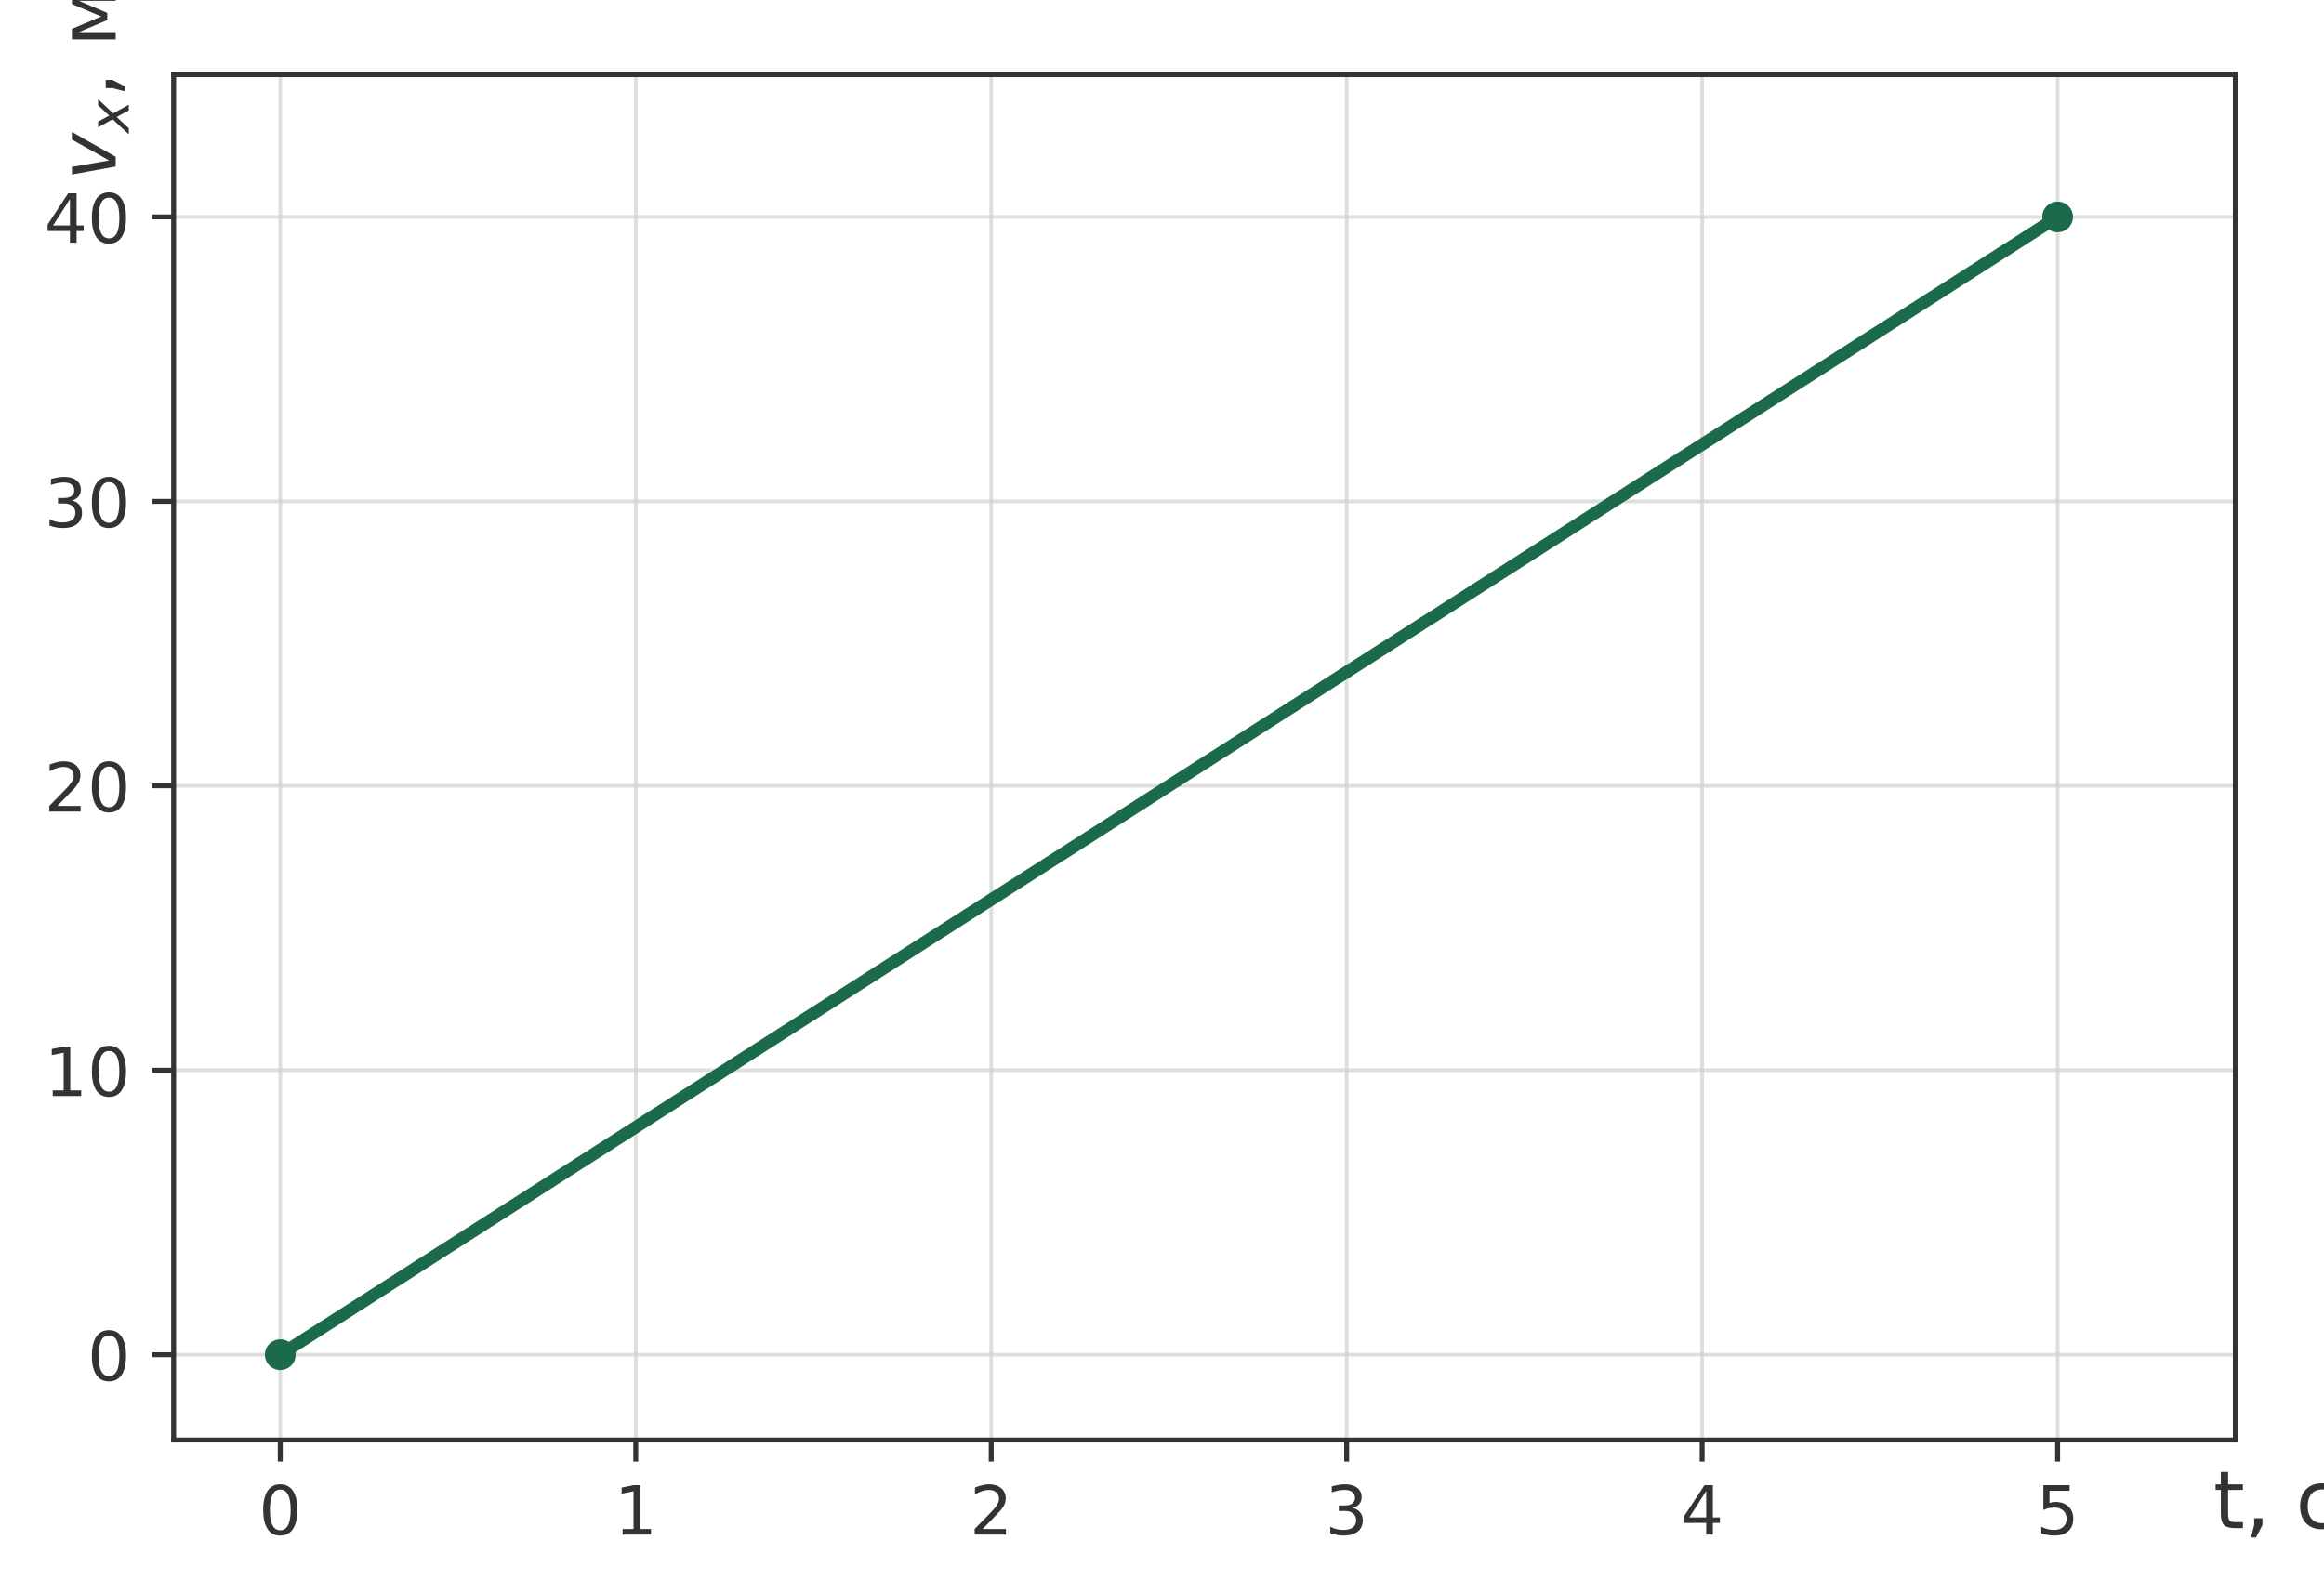
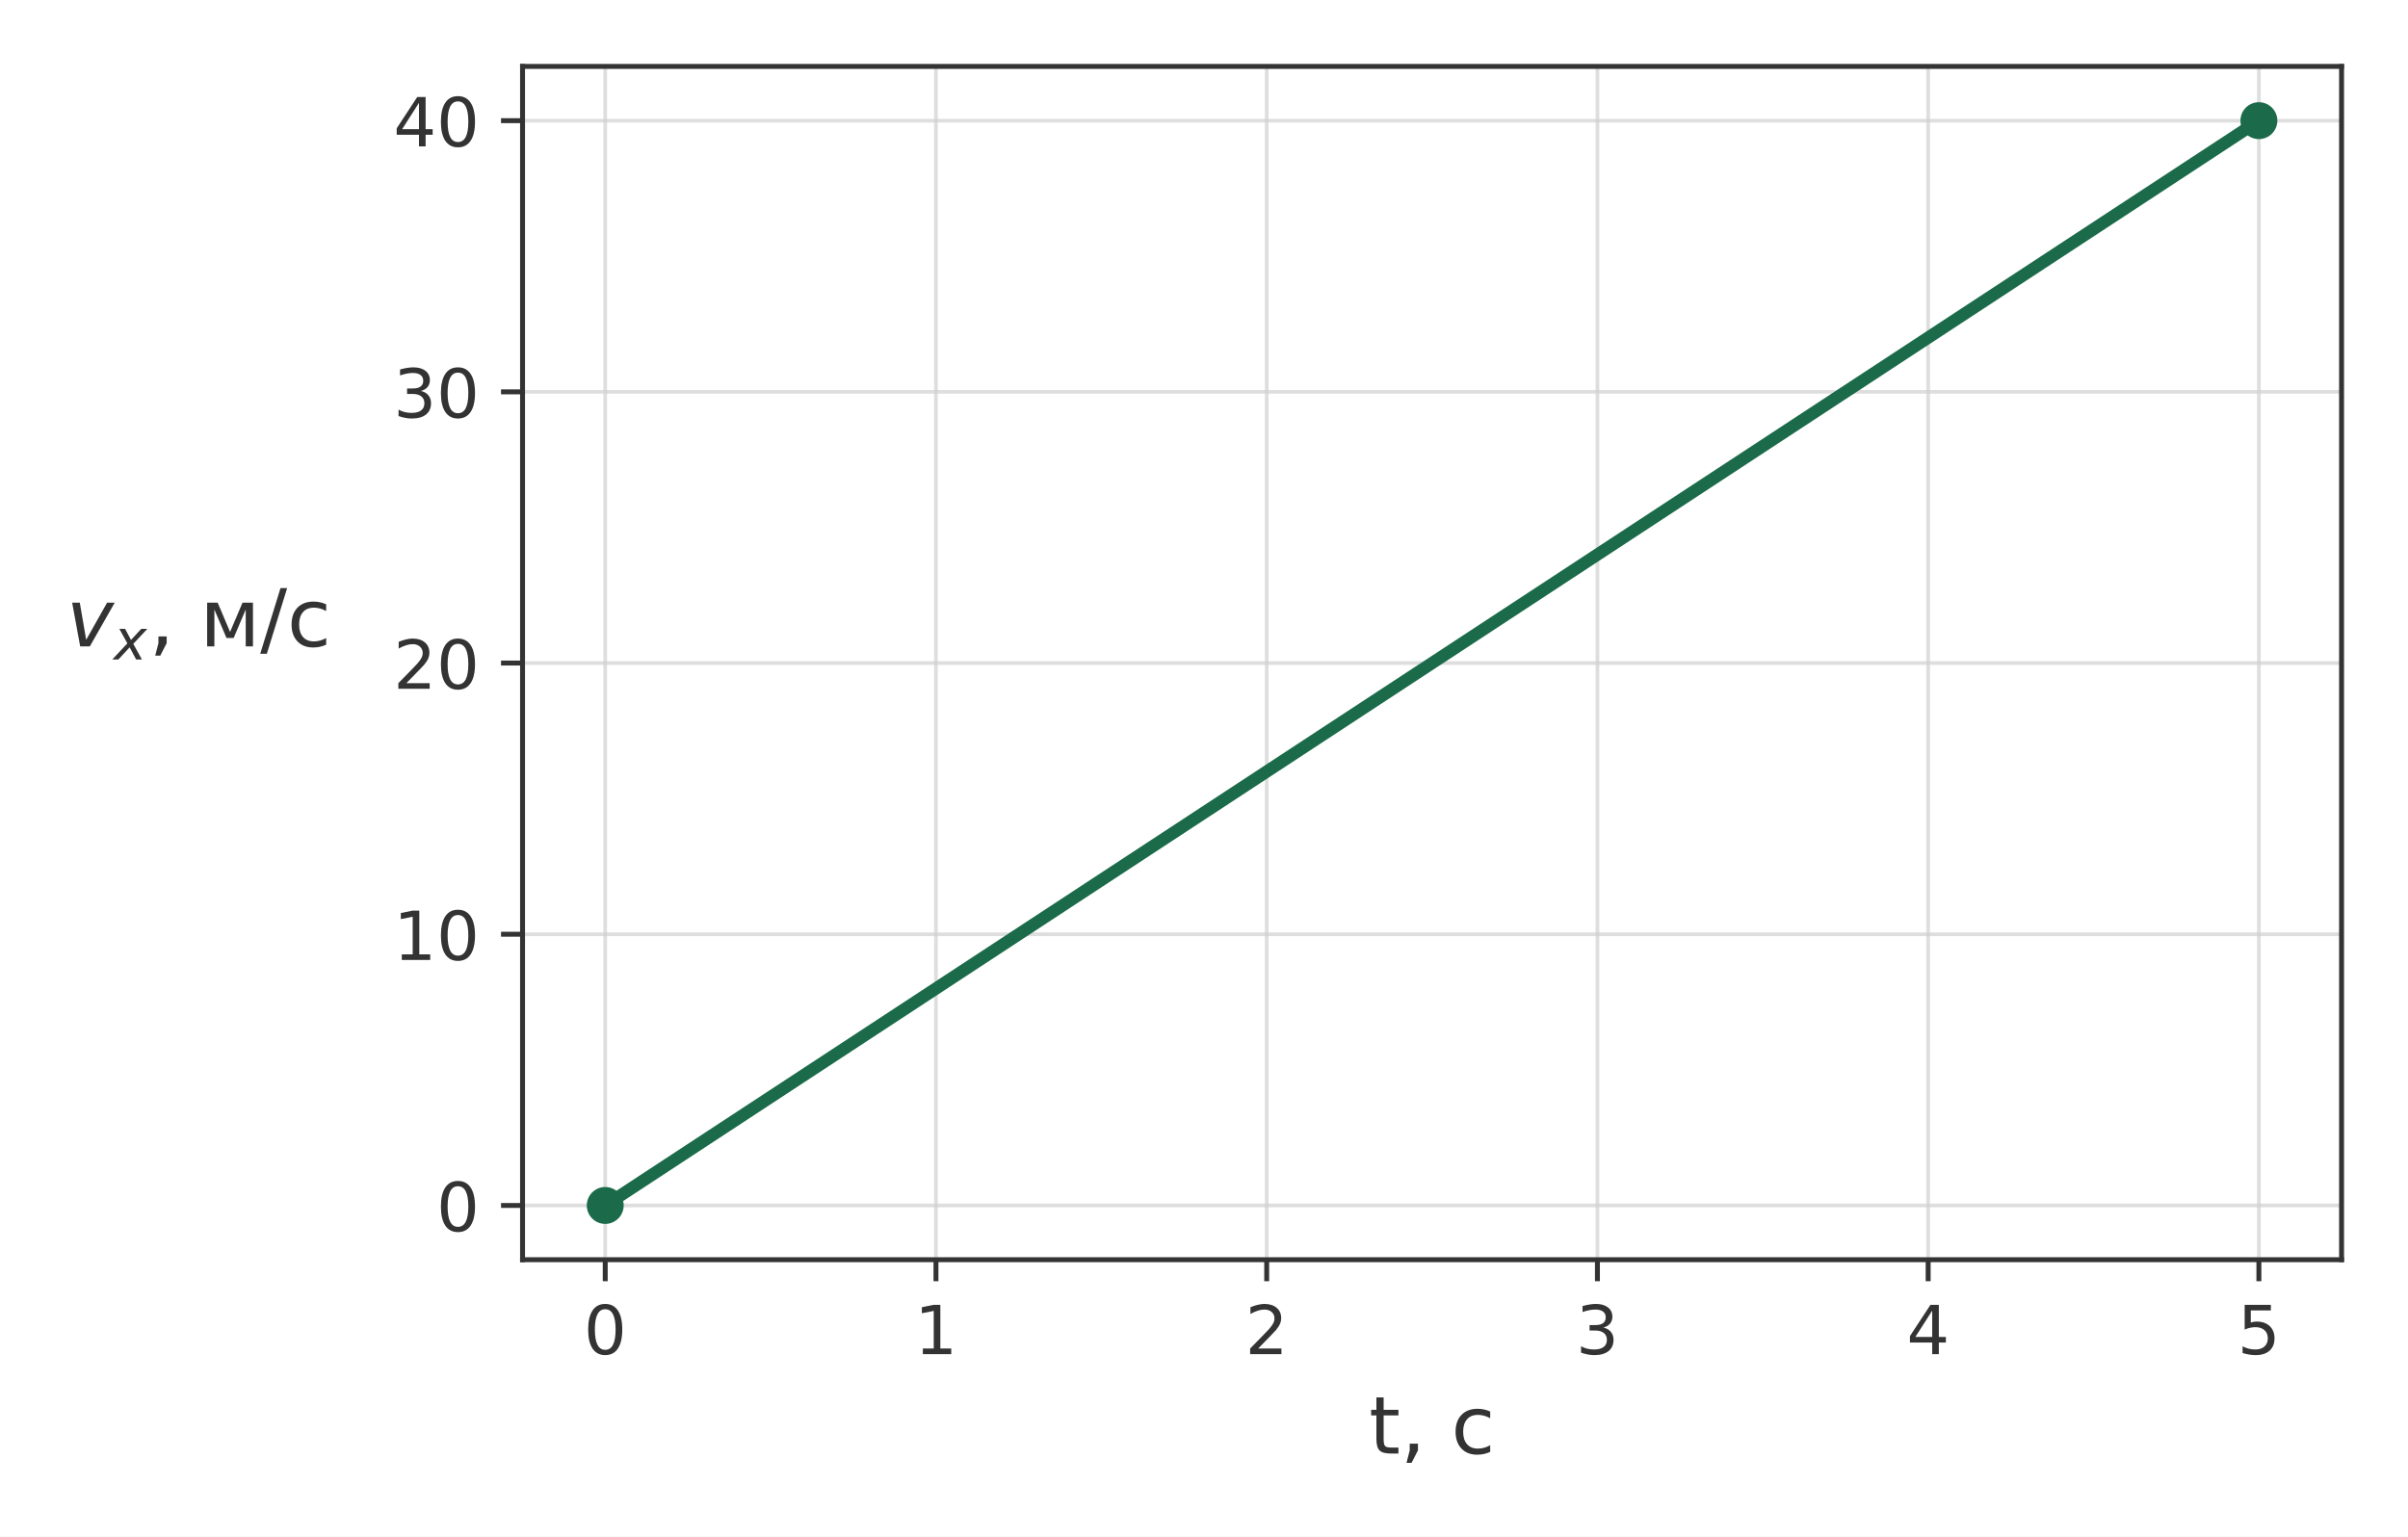
- <svg xmlns="http://www.w3.org/2000/svg" xmlns:xlink="http://www.w3.org/1999/xlink" width="377.394pt" height="258.741pt" viewBox="0 0 377.394 258.741" version="1.1">
+ <svg xmlns="http://www.w3.org/2000/svg" xmlns:xlink="http://www.w3.org/1999/xlink" width="391.498pt" height="249.868pt" viewBox="0 0 391.498 249.868" version="1.1">
  <defs>
    <style type="text/css">*{stroke-linejoin: round; stroke-linecap: butt}</style>
  </defs>
  <g id="figure_1">
    <g id="patch_1">
-       <path d="M 0 258.741  L 377.394 258.741  L 377.394 0  L 0 0  z " style="fill: #ffffff" />
+       <path d="M 0 249.868  L 391.498 249.868  L 391.498 -0  L 0 -0  z " style="fill: #ffffff" />
    </g>
    <g id="axes_1">
      <g id="patch_2">
-         <path d="M 28.198 233.895  L 362.998 233.895  L 362.998 12.135  L 28.198 12.135  z " style="fill: #ffffff" />
+         <path d="M 84.957 204.84  L 380.697 204.84  L 380.697 10.8  L 84.957 10.8  z " style="fill: #ffffff" />
      </g>
      <g id="matplotlib.axis_1">
        <g id="xtick_1">
          <g id="line2d_1">
-             <path d="M 45.515 233.895  L 45.515 12.135  " clip-path="url(#p8b100c4a56)" style="fill: none; stroke: #d0d0d0; stroke-opacity: 0.7; stroke-width: 0.6; stroke-linecap: square" />
+             <path d="M 98.4 204.84  L 98.4 10.8  " clip-path="url(#p0bf9ddc370)" style="fill: none; stroke: #d0d0d0; stroke-opacity: 0.7; stroke-width: 0.6; stroke-linecap: square" />
          </g>
          <g id="line2d_2">
            <defs>
-               <path id="mc899bee462" d="M 0 0  L 0 3.5  " style="stroke: #333333; stroke-width: 0.8" />
-             </defs>
-             <g>
-               <use xlink:href="#mc899bee462" x="45.515" y="233.895" style="fill: #333333; stroke: #333333; stroke-width: 0.8" />
+               <path id="mf02a4da9e6" d="M 0 0  L 0 3.5  " style="stroke: #333333; stroke-width: 0.8" />
+             </defs>
+             <g>
+               <use xlink:href="#mf02a4da9e6" x="98.4" y="204.84" style="fill: #333333; stroke: #333333; stroke-width: 0.8" />
            </g>
          </g>
          <g id="text_1">
-             <g style="fill: #333333" transform="translate(42.01537 249.2535) scale(0.11 -0.11)">
+             <g style="fill: #333333" transform="translate(94.90085 220.1983) scale(0.11 -0.11)">
              <defs>
                <path id="DejaVuSans-30" d="M 2034 4250  Q 1547 4250 1301 3770  Q 1056 3291 1056 2328  Q 1056 1369 1301 889  Q 1547 409 2034 409  Q 2525 409 2770 889  Q 3016 1369 3016 2328  Q 3016 3291 2770 3770  Q 2525 4250 2034 4250  z M 2034 4750  Q 2819 4750 3233 4129  Q 3647 3509 3647 2328  Q 3647 1150 3233 529  Q 2819 -91 2034 -91  Q 1250 -91 836 529  Q 422 1150 422 2328  Q 422 3509 836 4129  Q 1250 4750 2034 4750  z " transform="scale(0.015625)" />
              </defs>
              <use xlink:href="#DejaVuSans-30" />
            </g>
          </g>
        </g>
        <g id="xtick_2">
          <g id="line2d_3">
-             <path d="M 103.239 233.895  L 103.239 12.135  " clip-path="url(#p8b100c4a56)" style="fill: none; stroke: #d0d0d0; stroke-opacity: 0.7; stroke-width: 0.6; stroke-linecap: square" />
+             <path d="M 152.171 204.84  L 152.171 10.8  " clip-path="url(#p0bf9ddc370)" style="fill: none; stroke: #d0d0d0; stroke-opacity: 0.7; stroke-width: 0.6; stroke-linecap: square" />
          </g>
          <g id="line2d_4">
            <g>
-               <use xlink:href="#mc899bee462" x="103.239" y="233.895" style="fill: #333333; stroke: #333333; stroke-width: 0.8" />
+               <use xlink:href="#mf02a4da9e6" x="152.171" y="204.84" style="fill: #333333; stroke: #333333; stroke-width: 0.8" />
            </g>
          </g>
          <g id="text_2">
-             <g style="fill: #333333" transform="translate(99.7395 249.2535) scale(0.11 -0.11)">
+             <g style="fill: #333333" transform="translate(148.6718 220.1983) scale(0.11 -0.11)">
              <defs>
                <path id="DejaVuSans-31" d="M 794 531  L 1825 531  L 1825 4091  L 703 3866  L 703 4441  L 1819 4666  L 2450 4666  L 2450 531  L 3481 531  L 3481 0  L 794 0  L 794 531  z " transform="scale(0.015625)" />
              </defs>
              <use xlink:href="#DejaVuSans-31" />
            </g>
          </g>
        </g>
        <g id="xtick_3">
          <g id="line2d_5">
-             <path d="M 160.963 233.895  L 160.963 12.135  " clip-path="url(#p8b100c4a56)" style="fill: none; stroke: #d0d0d0; stroke-opacity: 0.7; stroke-width: 0.6; stroke-linecap: square" />
+             <path d="M 205.942 204.84  L 205.942 10.8  " clip-path="url(#p0bf9ddc370)" style="fill: none; stroke: #d0d0d0; stroke-opacity: 0.7; stroke-width: 0.6; stroke-linecap: square" />
          </g>
          <g id="line2d_6">
            <g>
-               <use xlink:href="#mc899bee462" x="160.963" y="233.895" style="fill: #333333; stroke: #333333; stroke-width: 0.8" />
+               <use xlink:href="#mf02a4da9e6" x="205.942" y="204.84" style="fill: #333333; stroke: #333333; stroke-width: 0.8" />
            </g>
          </g>
          <g id="text_3">
-             <g style="fill: #333333" transform="translate(157.4636 249.2535) scale(0.11 -0.11)">
+             <g style="fill: #333333" transform="translate(202.4427 220.1983) scale(0.11 -0.11)">
              <defs>
                <path id="DejaVuSans-32" d="M 1228 531  L 3431 531  L 3431 0  L 469 0  L 469 531  Q 828 903 1448 1529  Q 2069 2156 2228 2338  Q 2531 2678 2651 2914  Q 2772 3150 2772 3378  Q 2772 3750 2511 3984  Q 2250 4219 1831 4219  Q 1534 4219 1204 4116  Q 875 4013 500 3803  L 500 4441  Q 881 4594 1212 4672  Q 1544 4750 1819 4750  Q 2544 4750 2975 4387  Q 3406 4025 3406 3419  Q 3406 3131 3298 2873  Q 3191 2616 2906 2266  Q 2828 2175 2409 1742  Q 1991 1309 1228 531  z " transform="scale(0.015625)" />
              </defs>
              <use xlink:href="#DejaVuSans-32" />
            </g>
          </g>
        </g>
        <g id="xtick_4">
          <g id="line2d_7">
-             <path d="M 218.687 233.895  L 218.687 12.135  " clip-path="url(#p8b100c4a56)" style="fill: none; stroke: #d0d0d0; stroke-opacity: 0.7; stroke-width: 0.6; stroke-linecap: square" />
+             <path d="M 259.713 204.84  L 259.713 10.8  " clip-path="url(#p0bf9ddc370)" style="fill: none; stroke: #d0d0d0; stroke-opacity: 0.7; stroke-width: 0.6; stroke-linecap: square" />
          </g>
          <g id="line2d_8">
            <g>
-               <use xlink:href="#mc899bee462" x="218.687" y="233.895" style="fill: #333333; stroke: #333333; stroke-width: 0.8" />
+               <use xlink:href="#mf02a4da9e6" x="259.713" y="204.84" style="fill: #333333; stroke: #333333; stroke-width: 0.8" />
            </g>
          </g>
          <g id="text_4">
-             <g style="fill: #333333" transform="translate(215.1878 249.2535) scale(0.11 -0.11)">
+             <g style="fill: #333333" transform="translate(256.2136 220.1983) scale(0.11 -0.11)">
              <defs>
                <path id="DejaVuSans-33" d="M 2597 2516  Q 3050 2419 3304 2112  Q 3559 1806 3559 1356  Q 3559 666 3084 287  Q 2609 -91 1734 -91  Q 1441 -91 1130 -33  Q 819 25 488 141  L 488 750  Q 750 597 1062 519  Q 1375 441 1716 441  Q 2309 441 2620 675  Q 2931 909 2931 1356  Q 2931 1769 2642 2001  Q 2353 2234 1838 2234  L 1294 2234  L 1294 2753  L 1863 2753  Q 2328 2753 2575 2939  Q 2822 3125 2822 3475  Q 2822 3834 2567 4026  Q 2313 4219 1838 4219  Q 1578 4219 1281 4162  Q 984 4106 628 3988  L 628 4550  Q 988 4650 1302 4700  Q 1616 4750 1894 4750  Q 2613 4750 3031 4423  Q 3450 4097 3450 3541  Q 3450 3153 3228 2886  Q 3006 2619 2597 2516  z " transform="scale(0.015625)" />
              </defs>
              <use xlink:href="#DejaVuSans-33" />
            </g>
          </g>
        </g>
        <g id="xtick_5">
          <g id="line2d_9">
-             <path d="M 276.411 233.895  L 276.411 12.135  " clip-path="url(#p8b100c4a56)" style="fill: none; stroke: #d0d0d0; stroke-opacity: 0.7; stroke-width: 0.6; stroke-linecap: square" />
+             <path d="M 313.484 204.84  L 313.484 10.8  " clip-path="url(#p0bf9ddc370)" style="fill: none; stroke: #d0d0d0; stroke-opacity: 0.7; stroke-width: 0.6; stroke-linecap: square" />
          </g>
          <g id="line2d_10">
            <g>
-               <use xlink:href="#mc899bee462" x="276.411" y="233.895" style="fill: #333333; stroke: #333333; stroke-width: 0.8" />
+               <use xlink:href="#mf02a4da9e6" x="313.484" y="204.84" style="fill: #333333; stroke: #333333; stroke-width: 0.8" />
            </g>
          </g>
          <g id="text_5">
-             <g style="fill: #333333" transform="translate(272.9119 249.2535) scale(0.11 -0.11)">
+             <g style="fill: #333333" transform="translate(309.9845 220.1983) scale(0.11 -0.11)">
              <defs>
                <path id="DejaVuSans-34" d="M 2419 4116  L 825 1625  L 2419 1625  L 2419 4116  z M 2253 4666  L 3047 4666  L 3047 1625  L 3713 1625  L 3713 1100  L 3047 1100  L 3047 0  L 2419 0  L 2419 1100  L 313 1100  L 313 1709  L 2253 4666  z " transform="scale(0.015625)" />
              </defs>
              <use xlink:href="#DejaVuSans-34" />
            </g>
          </g>
        </g>
        <g id="xtick_6">
          <g id="line2d_11">
-             <path d="M 334.135 233.895  L 334.135 12.135  " clip-path="url(#p8b100c4a56)" style="fill: none; stroke: #d0d0d0; stroke-opacity: 0.7; stroke-width: 0.6; stroke-linecap: square" />
+             <path d="M 367.255 204.84  L 367.255 10.8  " clip-path="url(#p0bf9ddc370)" style="fill: none; stroke: #d0d0d0; stroke-opacity: 0.7; stroke-width: 0.6; stroke-linecap: square" />
          </g>
          <g id="line2d_12">
            <g>
-               <use xlink:href="#mc899bee462" x="334.135" y="233.895" style="fill: #333333; stroke: #333333; stroke-width: 0.8" />
+               <use xlink:href="#mf02a4da9e6" x="367.255" y="204.84" style="fill: #333333; stroke: #333333; stroke-width: 0.8" />
            </g>
          </g>
          <g id="text_6">
-             <g style="fill: #333333" transform="translate(330.6361 249.2535) scale(0.11 -0.11)">
+             <g style="fill: #333333" transform="translate(363.7554 220.1983) scale(0.11 -0.11)">
              <defs>
                <path id="DejaVuSans-35" d="M 691 4666  L 3169 4666  L 3169 4134  L 1269 4134  L 1269 2991  Q 1406 3038 1543 3061  Q 1681 3084 1819 3084  Q 2600 3084 3056 2656  Q 3513 2228 3513 1497  Q 3513 744 3044 326  Q 2575 -91 1722 -91  Q 1428 -91 1123 -41  Q 819 9 494 109  L 494 744  Q 775 591 1075 516  Q 1375 441 1709 441  Q 2250 441 2565 725  Q 2881 1009 2881 1497  Q 2881 1984 2565 2268  Q 2250 2553 1709 2553  Q 1456 2553 1204 2497  Q 953 2441 691 2322  L 691 4666  z " transform="scale(0.015625)" />
              </defs>
              <use xlink:href="#DejaVuSans-35" />
            </g>
          </g>
        </g>
        <g id="text_7">
-           <g style="fill: #333333" transform="translate(359.4398 248.2084) scale(0.13 -0.13)">
+           <g style="fill: #333333" transform="translate(222.5737 236.3639) scale(0.13 -0.13)">
            <defs>
              <path id="DejaVuSans-74" d="M 1172 4494  L 1172 3500  L 2356 3500  L 2356 3053  L 1172 3053  L 1172 1153  Q 1172 725 1289 603  Q 1406 481 1766 481  L 2356 481  L 2356 0  L 1766 0  Q 1100 0 847 248  Q 594 497 594 1153  L 594 3053  L 172 3053  L 172 3500  L 594 3500  L 594 4494  L 1172 4494  z " transform="scale(0.015625)" />
              <path id="DejaVuSans-2c" d="M 750 794  L 1409 794  L 1409 256  L 897 -744  L 494 -744  L 750 256  L 750 794  z " transform="scale(0.015625)" />
              <path id="DejaVuSans-20" transform="scale(0.015625)" />
              <path id="DejaVuSans-441" d="M 3122 3366  L 3122 2828  Q 2878 2963 2633 3030  Q 2388 3097 2138 3097  Q 1578 3097 1268 2742  Q 959 2388 959 1747  Q 959 1106 1268 751  Q 1578 397 2138 397  Q 2388 397 2633 464  Q 2878 531 3122 666  L 3122 134  Q 2881 22 2623 -34  Q 2366 -91 2075 -91  Q 1284 -91 818 406  Q 353 903 353 1747  Q 353 2603 823 3093  Q 1294 3584 2113 3584  Q 2378 3584 2631 3529  Q 2884 3475 3122 3366  z " transform="scale(0.015625)" />
            </defs>
            <use xlink:href="#DejaVuSans-74" />
            <use xlink:href="#DejaVuSans-2c" transform="translate(39.20898 0)" />
            <use xlink:href="#DejaVuSans-20" transform="translate(70.99609 0)" />
            <use xlink:href="#DejaVuSans-441" transform="translate(102.7832 0)" />
          </g>
        </g>
      </g>
      <g id="matplotlib.axis_2">
        <g id="ytick_1">
          <g id="line2d_13">
-             <path d="M 28.198 220.035  L 362.998 220.035  " clip-path="url(#p8b100c4a56)" style="fill: none; stroke: #d0d0d0; stroke-opacity: 0.7; stroke-width: 0.6; stroke-linecap: square" />
+             <path d="M 84.957 196.02  L 380.697 196.02  " clip-path="url(#p0bf9ddc370)" style="fill: none; stroke: #d0d0d0; stroke-opacity: 0.7; stroke-width: 0.6; stroke-linecap: square" />
          </g>
          <g id="line2d_14">
            <defs>
-               <path id="mf648ef0882" d="M 0 0  L -3.5 0  " style="stroke: #333333; stroke-width: 0.8" />
-             </defs>
-             <g>
-               <use xlink:href="#mf648ef0882" x="28.198" y="220.035" style="fill: #333333; stroke: #333333; stroke-width: 0.8" />
+               <path id="mc58eb5d636" d="M 0 0  L -3.5 0  " style="stroke: #333333; stroke-width: 0.8" />
+             </defs>
+             <g>
+               <use xlink:href="#mc58eb5d636" x="84.957" y="196.02" style="fill: #333333; stroke: #333333; stroke-width: 0.8" />
            </g>
          </g>
          <g id="text_8">
-             <g style="fill: #333333" transform="translate(14.19875 224.2143) scale(0.11 -0.11)">
+             <g style="fill: #333333" transform="translate(70.95875 200.1991) scale(0.11 -0.11)">
              <use xlink:href="#DejaVuSans-30" />
            </g>
          </g>
        </g>
        <g id="ytick_2">
          <g id="line2d_15">
-             <path d="M 28.198 173.835  L 362.998 173.835  " clip-path="url(#p8b100c4a56)" style="fill: none; stroke: #d0d0d0; stroke-opacity: 0.7; stroke-width: 0.6; stroke-linecap: square" />
+             <path d="M 84.957 151.92  L 380.697 151.92  " clip-path="url(#p0bf9ddc370)" style="fill: none; stroke: #d0d0d0; stroke-opacity: 0.7; stroke-width: 0.6; stroke-linecap: square" />
          </g>
          <g id="line2d_16">
            <g>
-               <use xlink:href="#mf648ef0882" x="28.198" y="173.835" style="fill: #333333; stroke: #333333; stroke-width: 0.8" />
+               <use xlink:href="#mc58eb5d636" x="84.957" y="151.92" style="fill: #333333; stroke: #333333; stroke-width: 0.8" />
            </g>
          </g>
          <g id="text_9">
-             <g style="fill: #333333" transform="translate(7.2 178.0143) scale(0.11 -0.11)">
+             <g style="fill: #333333" transform="translate(63.96 156.0991) scale(0.11 -0.11)">
              <use xlink:href="#DejaVuSans-31" />
              <use xlink:href="#DejaVuSans-30" transform="translate(63.62305 0)" />
            </g>
          </g>
        </g>
        <g id="ytick_3">
          <g id="line2d_17">
-             <path d="M 28.198 127.635  L 362.998 127.635  " clip-path="url(#p8b100c4a56)" style="fill: none; stroke: #d0d0d0; stroke-opacity: 0.7; stroke-width: 0.6; stroke-linecap: square" />
+             <path d="M 84.957 107.82  L 380.697 107.82  " clip-path="url(#p0bf9ddc370)" style="fill: none; stroke: #d0d0d0; stroke-opacity: 0.7; stroke-width: 0.6; stroke-linecap: square" />
          </g>
          <g id="line2d_18">
            <g>
-               <use xlink:href="#mf648ef0882" x="28.198" y="127.635" style="fill: #333333; stroke: #333333; stroke-width: 0.8" />
+               <use xlink:href="#mc58eb5d636" x="84.957" y="107.82" style="fill: #333333; stroke: #333333; stroke-width: 0.8" />
            </g>
          </g>
          <g id="text_10">
-             <g style="fill: #333333" transform="translate(7.2 131.8143) scale(0.11 -0.11)">
+             <g style="fill: #333333" transform="translate(63.96 111.9991) scale(0.11 -0.11)">
              <use xlink:href="#DejaVuSans-32" />
              <use xlink:href="#DejaVuSans-30" transform="translate(63.62305 0)" />
            </g>
          </g>
        </g>
        <g id="ytick_4">
          <g id="line2d_19">
-             <path d="M 28.198 81.435  L 362.998 81.435  " clip-path="url(#p8b100c4a56)" style="fill: none; stroke: #d0d0d0; stroke-opacity: 0.7; stroke-width: 0.6; stroke-linecap: square" />
+             <path d="M 84.957 63.72  L 380.697 63.72  " clip-path="url(#p0bf9ddc370)" style="fill: none; stroke: #d0d0d0; stroke-opacity: 0.7; stroke-width: 0.6; stroke-linecap: square" />
          </g>
          <g id="line2d_20">
            <g>
-               <use xlink:href="#mf648ef0882" x="28.198" y="81.435" style="fill: #333333; stroke: #333333; stroke-width: 0.8" />
+               <use xlink:href="#mc58eb5d636" x="84.957" y="63.72" style="fill: #333333; stroke: #333333; stroke-width: 0.8" />
            </g>
          </g>
          <g id="text_11">
-             <g style="fill: #333333" transform="translate(7.2 85.61434) scale(0.11 -0.11)">
+             <g style="fill: #333333" transform="translate(63.96 67.89914) scale(0.11 -0.11)">
              <use xlink:href="#DejaVuSans-33" />
              <use xlink:href="#DejaVuSans-30" transform="translate(63.62305 0)" />
            </g>
          </g>
        </g>
        <g id="ytick_5">
          <g id="line2d_21">
-             <path d="M 28.198 35.235  L 362.998 35.235  " clip-path="url(#p8b100c4a56)" style="fill: none; stroke: #d0d0d0; stroke-opacity: 0.7; stroke-width: 0.6; stroke-linecap: square" />
+             <path d="M 84.957 19.62  L 380.697 19.62  " clip-path="url(#p0bf9ddc370)" style="fill: none; stroke: #d0d0d0; stroke-opacity: 0.7; stroke-width: 0.6; stroke-linecap: square" />
          </g>
          <g id="line2d_22">
            <g>
-               <use xlink:href="#mf648ef0882" x="28.198" y="35.235" style="fill: #333333; stroke: #333333; stroke-width: 0.8" />
+               <use xlink:href="#mc58eb5d636" x="84.957" y="19.62" style="fill: #333333; stroke: #333333; stroke-width: 0.8" />
            </g>
          </g>
          <g id="text_12">
-             <g style="fill: #333333" transform="translate(7.2 39.41434) scale(0.11 -0.11)">
+             <g style="fill: #333333" transform="translate(63.96 23.79914) scale(0.11 -0.11)">
              <use xlink:href="#DejaVuSans-34" />
              <use xlink:href="#DejaVuSans-30" transform="translate(63.62305 0)" />
            </g>
          </g>
        </g>
        <g id="text_13">
-           <g style="fill: #333333" transform="translate(18.79791 29.28) rotate(-90) scale(0.13 -0.13)">
+           <g style="fill: #333333" transform="translate(10.8 105.1164) scale(0.13 -0.13)">
            <defs>
              <path id="DejaVuSans-Oblique-76" d="M 459 3500  L 1069 3500  L 1581 525  L 3256 3500  L 3866 3500  L 1875 0  L 1100 0  L 459 3500  z " transform="scale(0.015625)" />
              <path id="DejaVuSans-Oblique-78" d="M 3841 3500  L 2234 1784  L 3219 0  L 2559 0  L 1819 1388  L 531 0  L -166 0  L 1556 1844  L 641 3500  L 1300 3500  L 1972 2234  L 3144 3500  L 3841 3500  z " transform="scale(0.015625)" />
              <path id="DejaVuSans-43c" d="M 581 3500  L 1422 3500  L 2416 1156  L 3413 3500  L 4247 3500  L 4247 0  L 3669 0  L 3669 2950  L 2703 672  L 2128 672  L 1159 2950  L 1159 0  L 581 0  L 581 3500  z " transform="scale(0.015625)" />
              <path id="DejaVuSans-2f" d="M 1625 4666  L 2156 4666  L 531 -594  L 0 -594  L 1625 4666  z " transform="scale(0.015625)" />
            </defs>
            <use xlink:href="#DejaVuSans-Oblique-76" transform="translate(0 0.09375)" />
            <use xlink:href="#DejaVuSans-Oblique-78" transform="translate(59.17969 -16.3125) scale(0.7)" />
            <use xlink:href="#DejaVuSans-2c" transform="translate(103.3398 0.09375)" />
            <use xlink:href="#DejaVuSans-20" transform="translate(135.127 0.09375)" />
            <use xlink:href="#DejaVuSans-43c" transform="translate(166.9141 0.09375)" />
            <use xlink:href="#DejaVuSans-2f" transform="translate(242.3535 0.09375)" />
            <use xlink:href="#DejaVuSans-441" transform="translate(276.0449 0.09375)" />
          </g>
        </g>
      </g>
+       <g id="patch_3">
+         <path d="M 84.957 204.84  L 84.957 10.8  " style="fill: none; stroke: #333333; stroke-width: 0.8; stroke-linejoin: miter; stroke-linecap: square" />
+       </g>
+       <g id="patch_4">
+         <path d="M 380.697 204.84  L 380.697 10.8  " style="fill: none; stroke: #333333; stroke-width: 0.8; stroke-linejoin: miter; stroke-linecap: square" />
+       </g>
+       <g id="patch_5">
+         <path d="M 84.957 204.84  L 380.697 204.84  " style="fill: none; stroke: #333333; stroke-width: 0.8; stroke-linejoin: miter; stroke-linecap: square" />
+       </g>
+       <g id="patch_6">
+         <path d="M 84.957 10.8  L 380.697 10.8  " style="fill: none; stroke: #333333; stroke-width: 0.8; stroke-linejoin: miter; stroke-linecap: square" />
+       </g>
      <g id="line2d_23">
-         <path d="M 45.515 220.035  L 334.135 35.235  " clip-path="url(#p8b100c4a56)" style="fill: none; stroke: #1b6b4a; stroke-width: 2; stroke-linecap: square" />
-       </g>
-       <g id="patch_3">
-         <path d="M 28.198 233.895  L 28.198 12.135  " style="fill: none; stroke: #333333; stroke-width: 0.8; stroke-linejoin: miter; stroke-linecap: square" />
-       </g>
-       <g id="patch_4">
-         <path d="M 362.998 233.895  L 362.998 12.135  " style="fill: none; stroke: #333333; stroke-width: 0.8; stroke-linejoin: miter; stroke-linecap: square" />
-       </g>
-       <g id="patch_5">
-         <path d="M 28.198 233.895  L 362.998 233.895  " style="fill: none; stroke: #333333; stroke-width: 0.8; stroke-linejoin: miter; stroke-linecap: square" />
-       </g>
-       <g id="patch_6">
-         <path d="M 28.198 12.135  L 362.998 12.135  " style="fill: none; stroke: #333333; stroke-width: 0.8; stroke-linejoin: miter; stroke-linecap: square" />
+         <path d="M 98.4 196.02  L 367.255 19.62  " clip-path="url(#p0bf9ddc370)" style="fill: none; stroke: #1b6b4a; stroke-width: 2; stroke-linecap: square" />
      </g>
      <g id="line2d_24">
+         <path d="M 98.4 196.02  L 367.255 19.62  " clip-path="url(#p0bf9ddc370)" style="fill: none" />
        <defs>
-           <path id="m6ec3288fcc" d="M 0 2  C 0.53 2 1.039 1.789 1.414 1.414  C 1.789 1.039 2 0.53 2 0  C 2 -0.53 1.789 -1.039 1.414 -1.414  C 1.039 -1.789 0.53 -2 0 -2  C -0.53 -2 -1.039 -1.789 -1.414 -1.414  C -1.789 -1.039 -2 -0.53 -2 0  C -2 0.53 -1.789 1.039 -1.414 1.414  C -1.039 1.789 -0.53 2 0 2  z " style="stroke: #1b6b4a" />
+           <path id="m7e0dcd8322" d="M 0 2.5  C 0.663 2.5 1.299 2.237 1.768 1.768  C 2.237 1.299 2.5 0.663 2.5 0  C 2.5 -0.663 2.237 -1.299 1.768 -1.768  C 1.299 -2.237 0.663 -2.5 0 -2.5  C -0.663 -2.5 -1.299 -2.237 -1.768 -1.768  C -2.237 -1.299 -2.5 -0.663 -2.5 0  C -2.5 0.663 -2.237 1.299 -1.768 1.768  C -1.299 2.237 -0.663 2.5 0 2.5  z " style="stroke: #1b6b4a" />
        </defs>
-         <g clip-path="url(#p8b100c4a56)">
-           <use xlink:href="#m6ec3288fcc" x="45.515" y="220.035" style="fill: #1b6b4a; stroke: #1b6b4a" />
-         </g>
-       </g>
-       <g id="line2d_25">
-         <g clip-path="url(#p8b100c4a56)">
-           <use xlink:href="#m6ec3288fcc" x="334.135" y="35.235" style="fill: #1b6b4a; stroke: #1b6b4a" />
+         <g clip-path="url(#p0bf9ddc370)">
+           <use xlink:href="#m7e0dcd8322" x="98.4" y="196.02" style="fill: #1b6b4a; stroke: #1b6b4a" />
+           <use xlink:href="#m7e0dcd8322" x="367.255" y="19.62" style="fill: #1b6b4a; stroke: #1b6b4a" />
        </g>
      </g>
    </g>
  </g>
  <defs>
-     <clipPath id="p8b100c4a56">
-       <rect x="28.198" y="12.135" width="334.8" height="221.76" />
+     <clipPath id="p0bf9ddc370">
+       <rect x="84.957" y="10.8" width="295.74" height="194.04" />
    </clipPath>
  </defs>
</svg>
